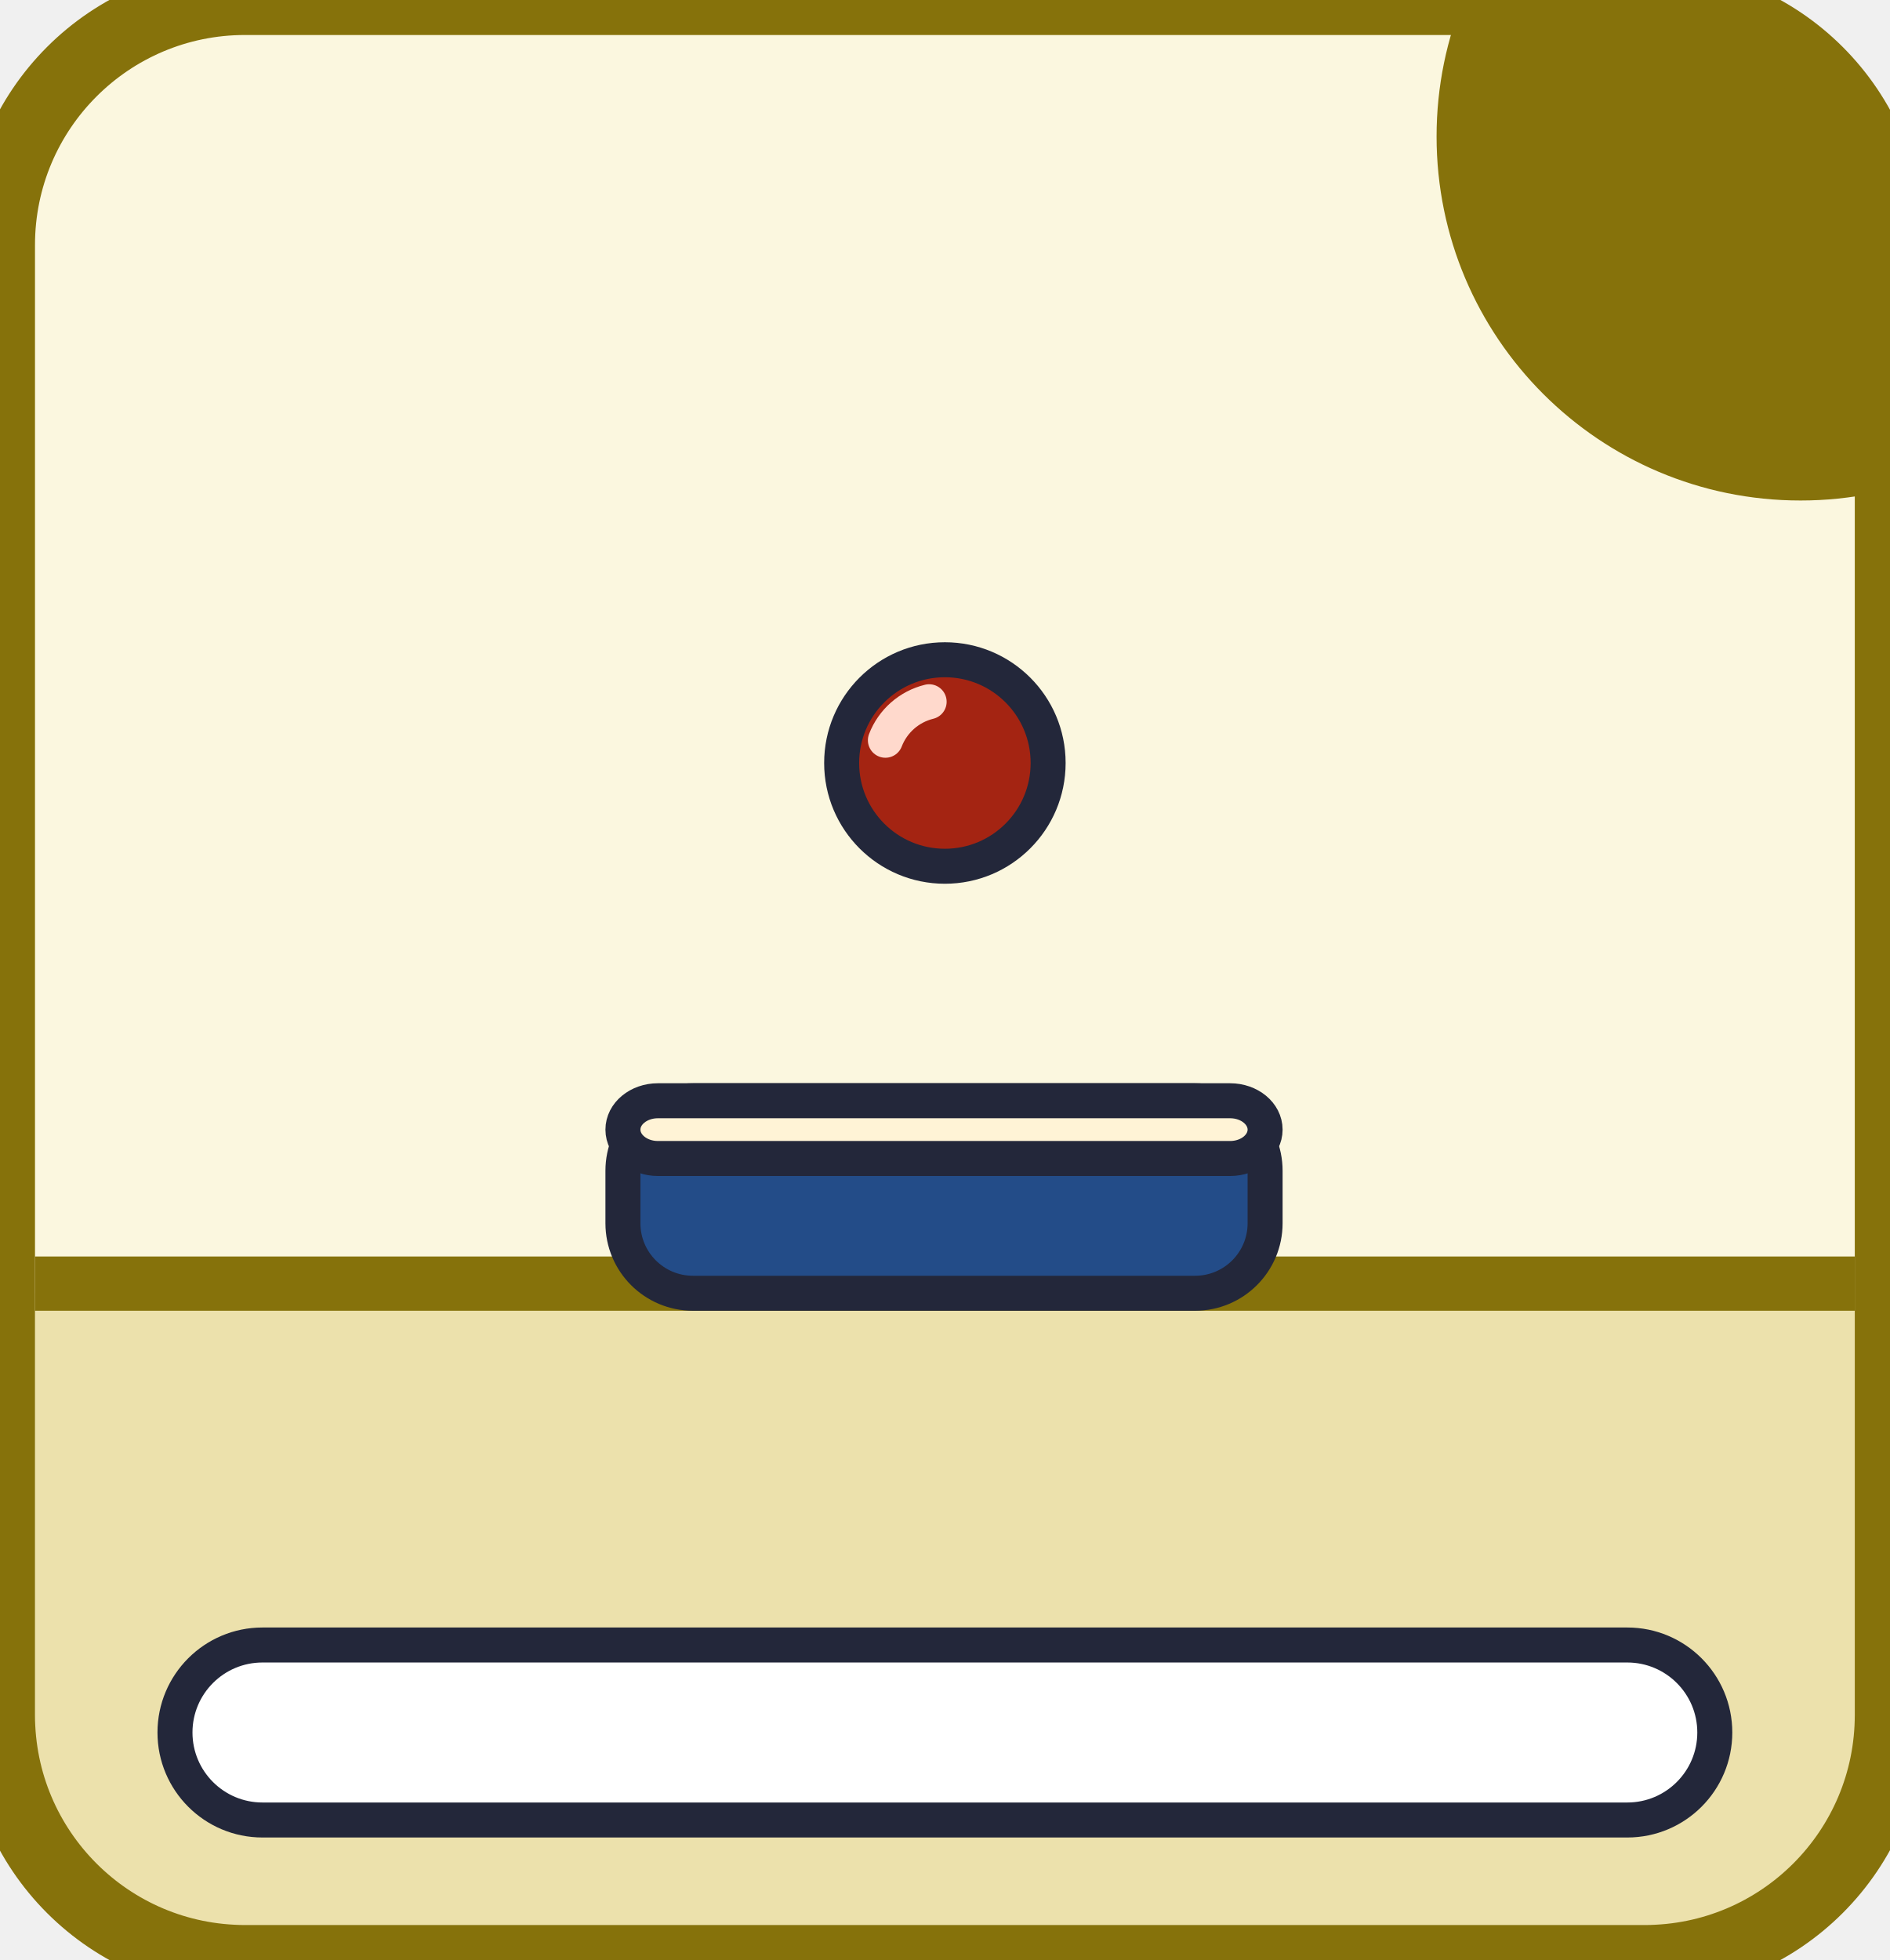
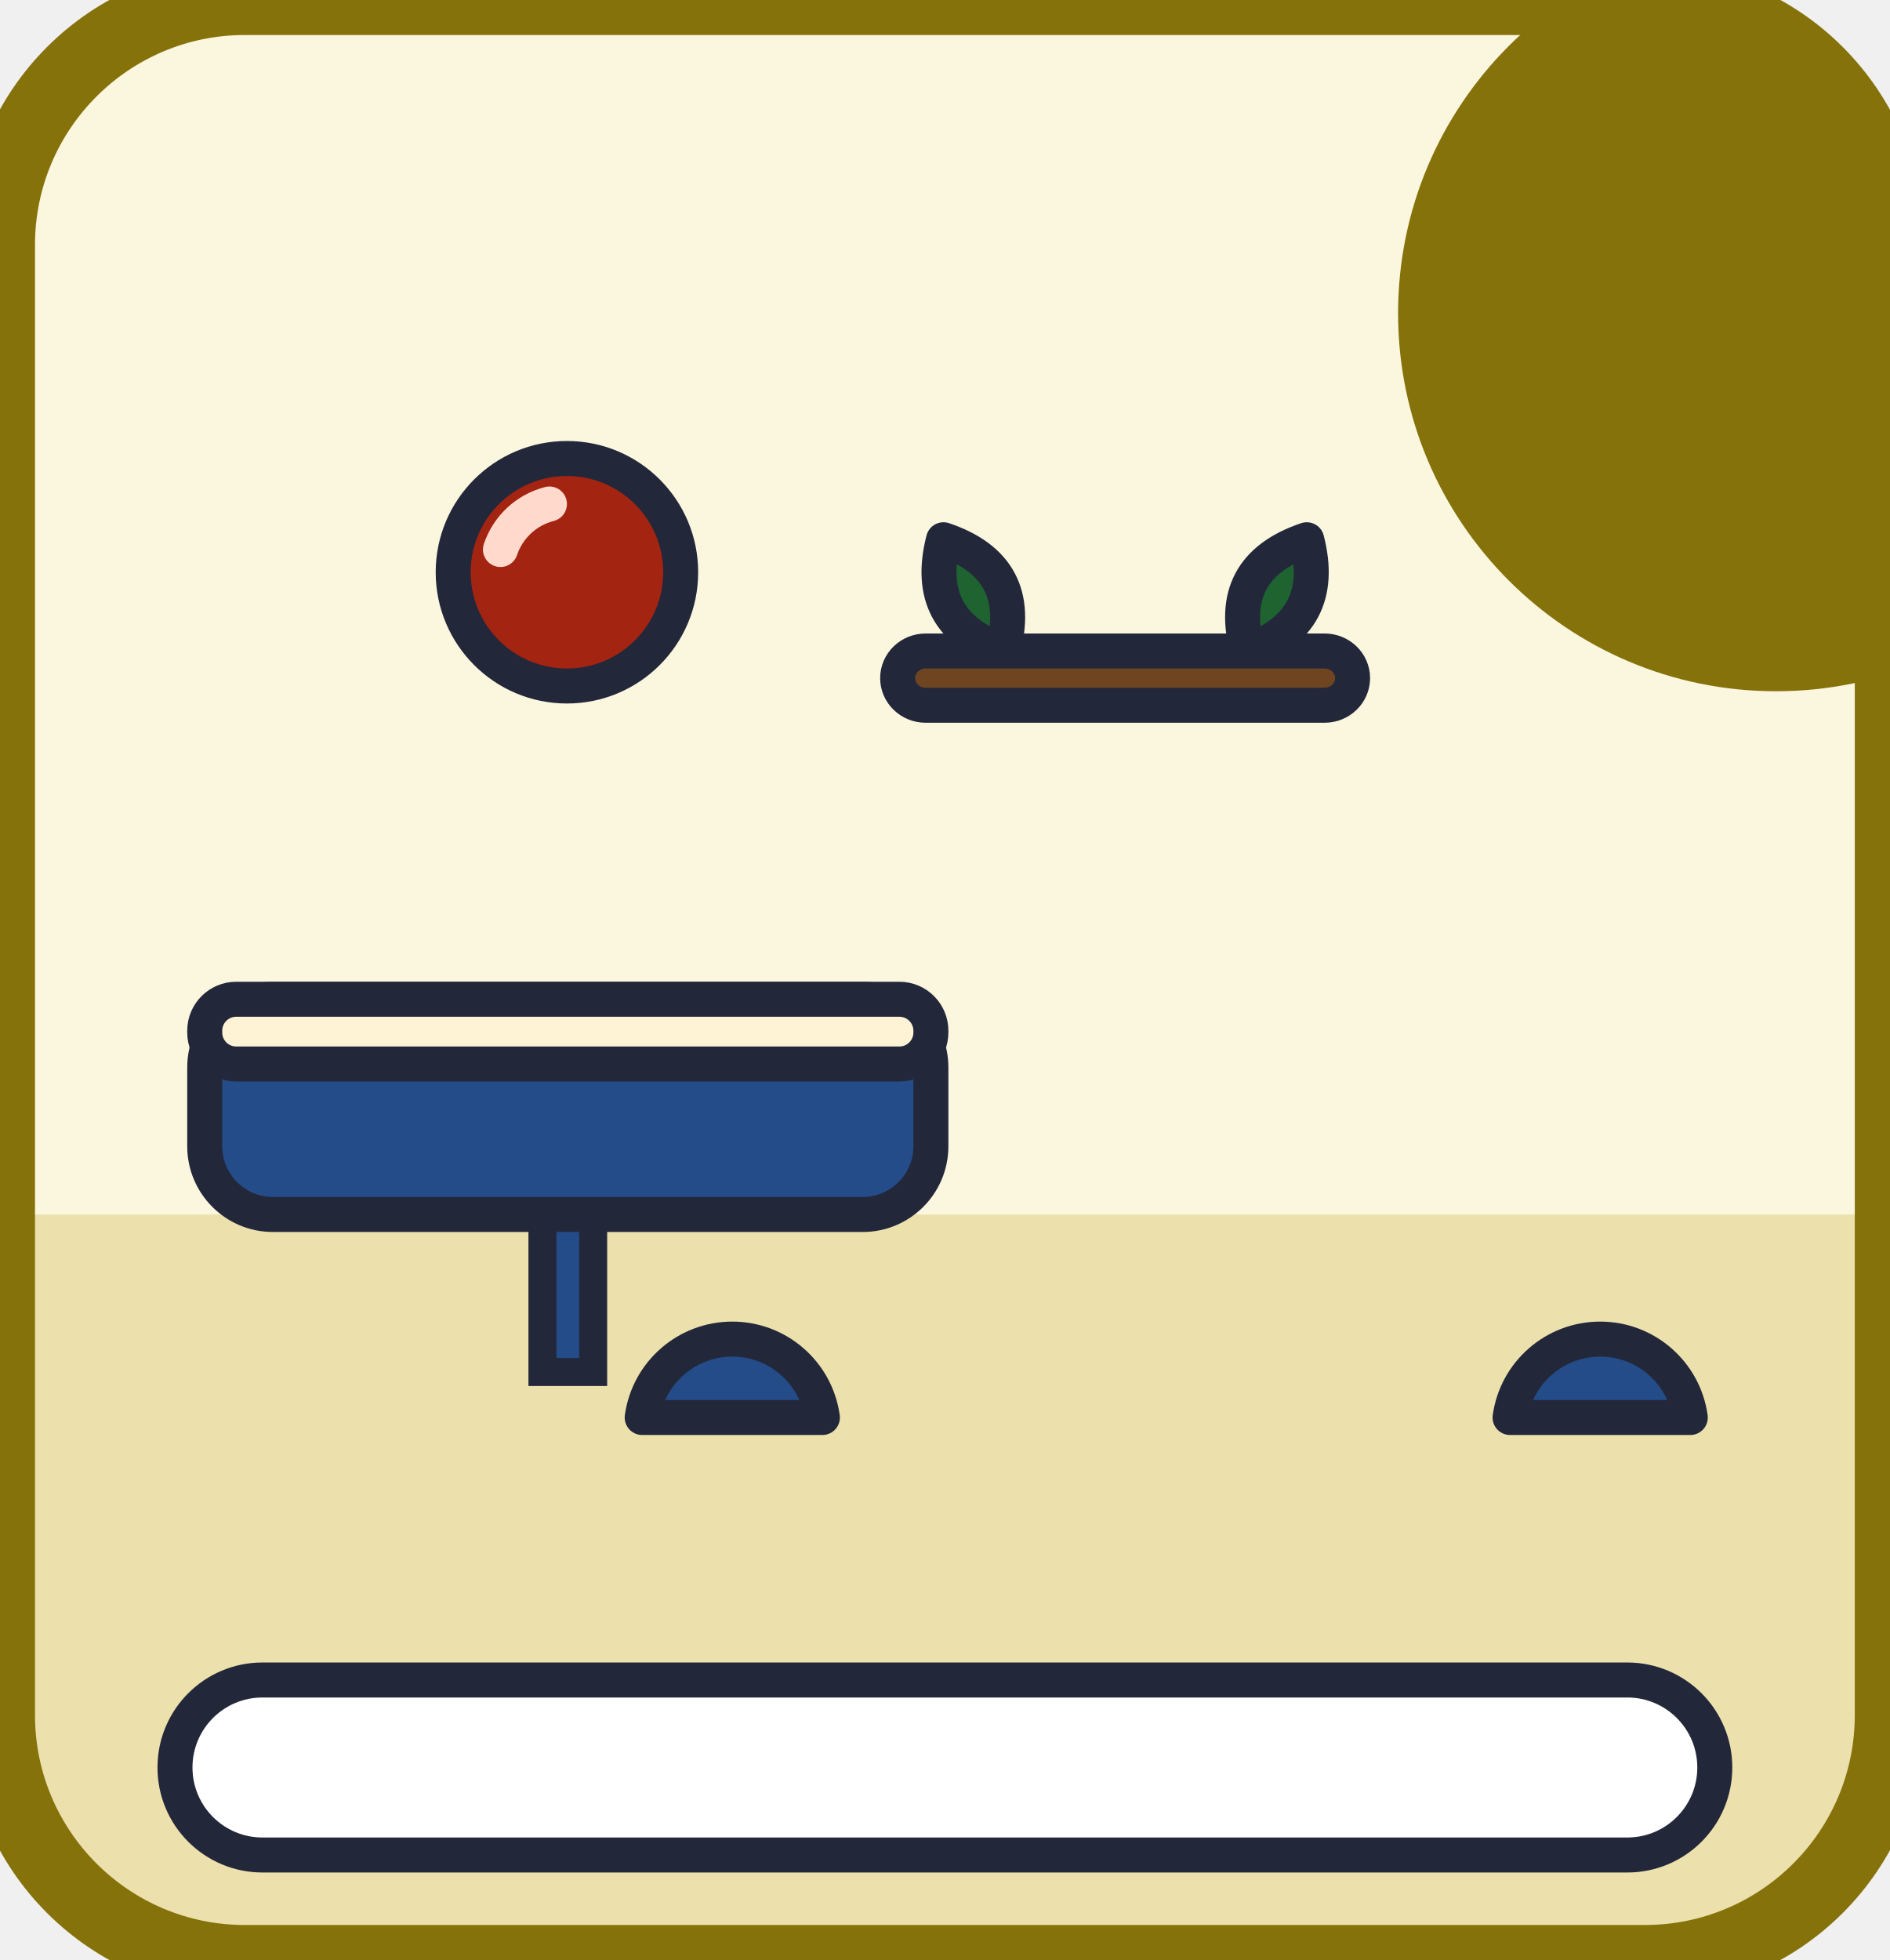
<svg xmlns="http://www.w3.org/2000/svg" viewBox="0 0 108 112">
  <clipPath id="lc10">
    <rect x="0" y="0" width="108" height="112" rx="14" />
  </clipPath>
  <rect x="0" y="0" width="108" height="112" rx="14" fill="#FBF7DF" />
  <g clip-path="url(#lc10)">
-     <rect x="2" y="73.9" width="104" height="36.1" fill="#ECE1AC" />
-     <circle cx="102.9" cy="7.8" r="20.8" fill="#86720B" />
-     <rect x="2" y="71.8" width="104" height="3.1" fill="#86720B" />
-     <ellipse cx="54" cy="43.6" rx="5.9" ry="5.9" fill="#A42412" stroke="#23273A" stroke-width="2" />
-     <path d="M50.6 42.3 A3.6 3.6 0 0 1 53.1 40.1" fill="none" stroke="#FFD9CC" stroke-width="2" stroke-linecap="round" />
-     <rect x="35.6" y="62.9" width="36.7" height="11" rx="4" fill="#234C88" stroke="#23273A" stroke-width="2" />
-     <rect x="35.6" y="62.9" width="36.7" height="3.3" rx="2" fill="#FFF3D6" stroke="#23273A" stroke-width="2" />
+     <rect x="0" y="69.4" width="108" height="42.6" fill="#ECE1AC" />
+     <circle cx="101.5" cy="17.9" r="21.6" fill="#86720B" />
+     <path d="M36.7 81 A5.2 5.2 0 0 1 47 81 Z" fill="#234C88" stroke="#23273A" stroke-width="2" stroke-linejoin="round" />
+     <path d="M86.3 81 A5.2 5.2 0 0 1 96.6 81 Z" fill="#234C88" stroke="#23273A" stroke-width="2" stroke-linejoin="round" />
+     <rect x="31" y="67.4" width="2.9" height="11" fill="#234C88" stroke="#23273A" stroke-width="1.6" />
+     <rect x="11.7" y="57.1" width="41.5" height="12.3" rx="3.9" fill="#234C88" stroke="#23273A" stroke-width="2" />
+     <rect x="11.7" y="57.1" width="41.5" height="3.7" rx="1.8" fill="#FFF3D6" stroke="#23273A" stroke-width="2" />
+     <ellipse cx="32.4" cy="32.7" rx="6.5" ry="6.5" fill="#A42412" stroke="#23273A" stroke-width="2" />
+     <path d="M28.6 31.4 A4 4 0 0 1 31.4 28.8" fill="none" stroke="#FFD9CC" stroke-width="2" stroke-linecap="round" />
+     <path transform="rotate(-28 57.3 37.2)" d="M57.3 37.2 Q60.7 33.6 57.3 30 Q54 33.6 57.3 37.2 Z" fill="#1E6330" stroke="#23273A" stroke-width="2" stroke-linejoin="round" />
+     <path transform="rotate(28 71.3 37.2)" d="M71.3 37.2 Q74.6 33.6 71.3 30 Q67.9 33.6 71.3 37.2 Z" fill="#1E6330" stroke="#23273A" stroke-width="2" stroke-linejoin="round" />
+     <rect x="51.3" y="37.2" width="26" height="3.1" rx="1.6" fill="#6E4520" stroke="#23273A" stroke-width="2" />
  </g>
  <rect x="0" y="0" width="108" height="112" rx="14" fill="none" stroke="#86720B" stroke-width="4" />
-   <rect x="10" y="94" width="88" height="10" rx="5" fill="#FFFFFF" stroke="#23273A" stroke-width="2" />
+   <rect x="10" y="96" width="88" height="10" rx="5" fill="#FFFFFF" stroke="#23273A" stroke-width="2" />
  <g fill="none" stroke="#23273A" stroke-width="1.8" stroke-dasharray="3 3">
    <path d="M21 129.6 h18 a3.6 3.6 0 0 0 -2.2 -6.1 a4.7 4.7 0 0 0 -9 -1.7 a3.3 3.3 0 0 0 -3.2 7.8 z" />
  </g>
  <g fill="none" stroke="#23273A" stroke-width="1.8" stroke-dasharray="3 3">
    <path d="M45 129.6 h18 a3.6 3.6 0 0 0 -2.2 -6.1 a4.7 4.7 0 0 0 -9 -1.7 a3.3 3.3 0 0 0 -3.2 7.8 z" />
  </g>
  <g fill="none" stroke="#23273A" stroke-width="1.8" stroke-dasharray="3 3">
    <path d="M69 129.6 h18 a3.6 3.6 0 0 0 -2.2 -6.1 a4.7 4.7 0 0 0 -9 -1.7 a3.3 3.3 0 0 0 -3.2 7.8 z" />
  </g>
</svg>
